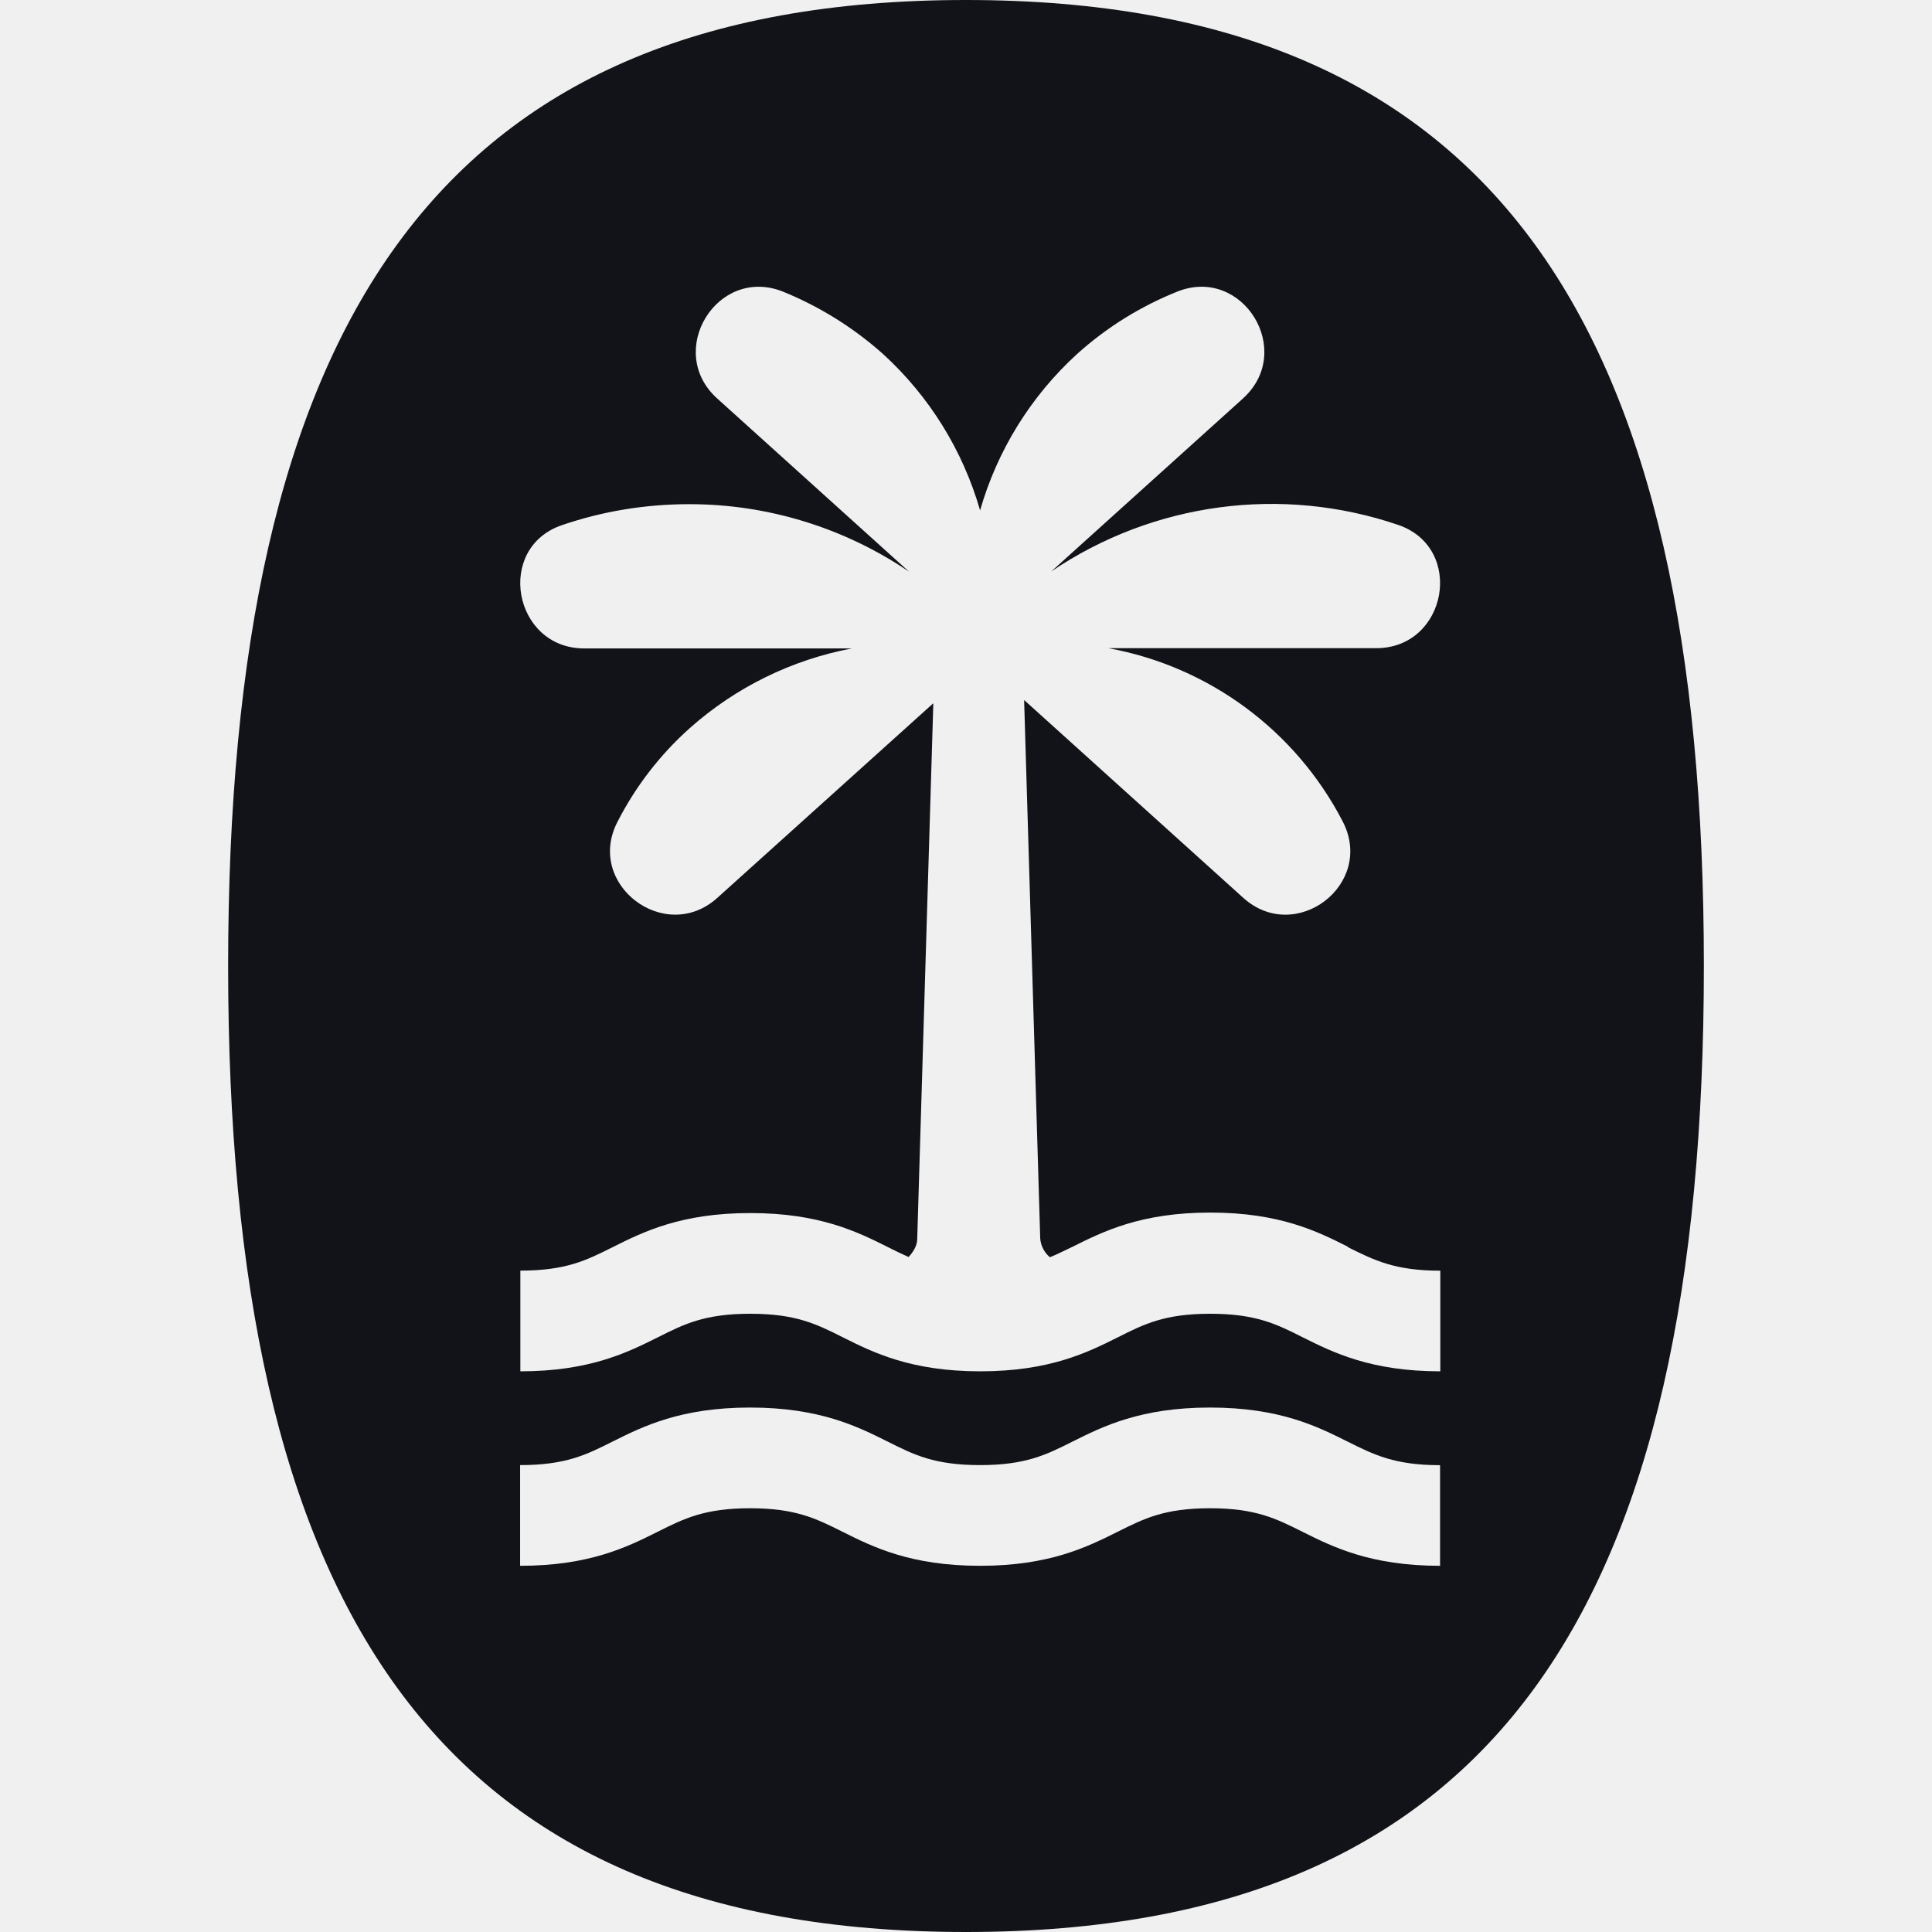
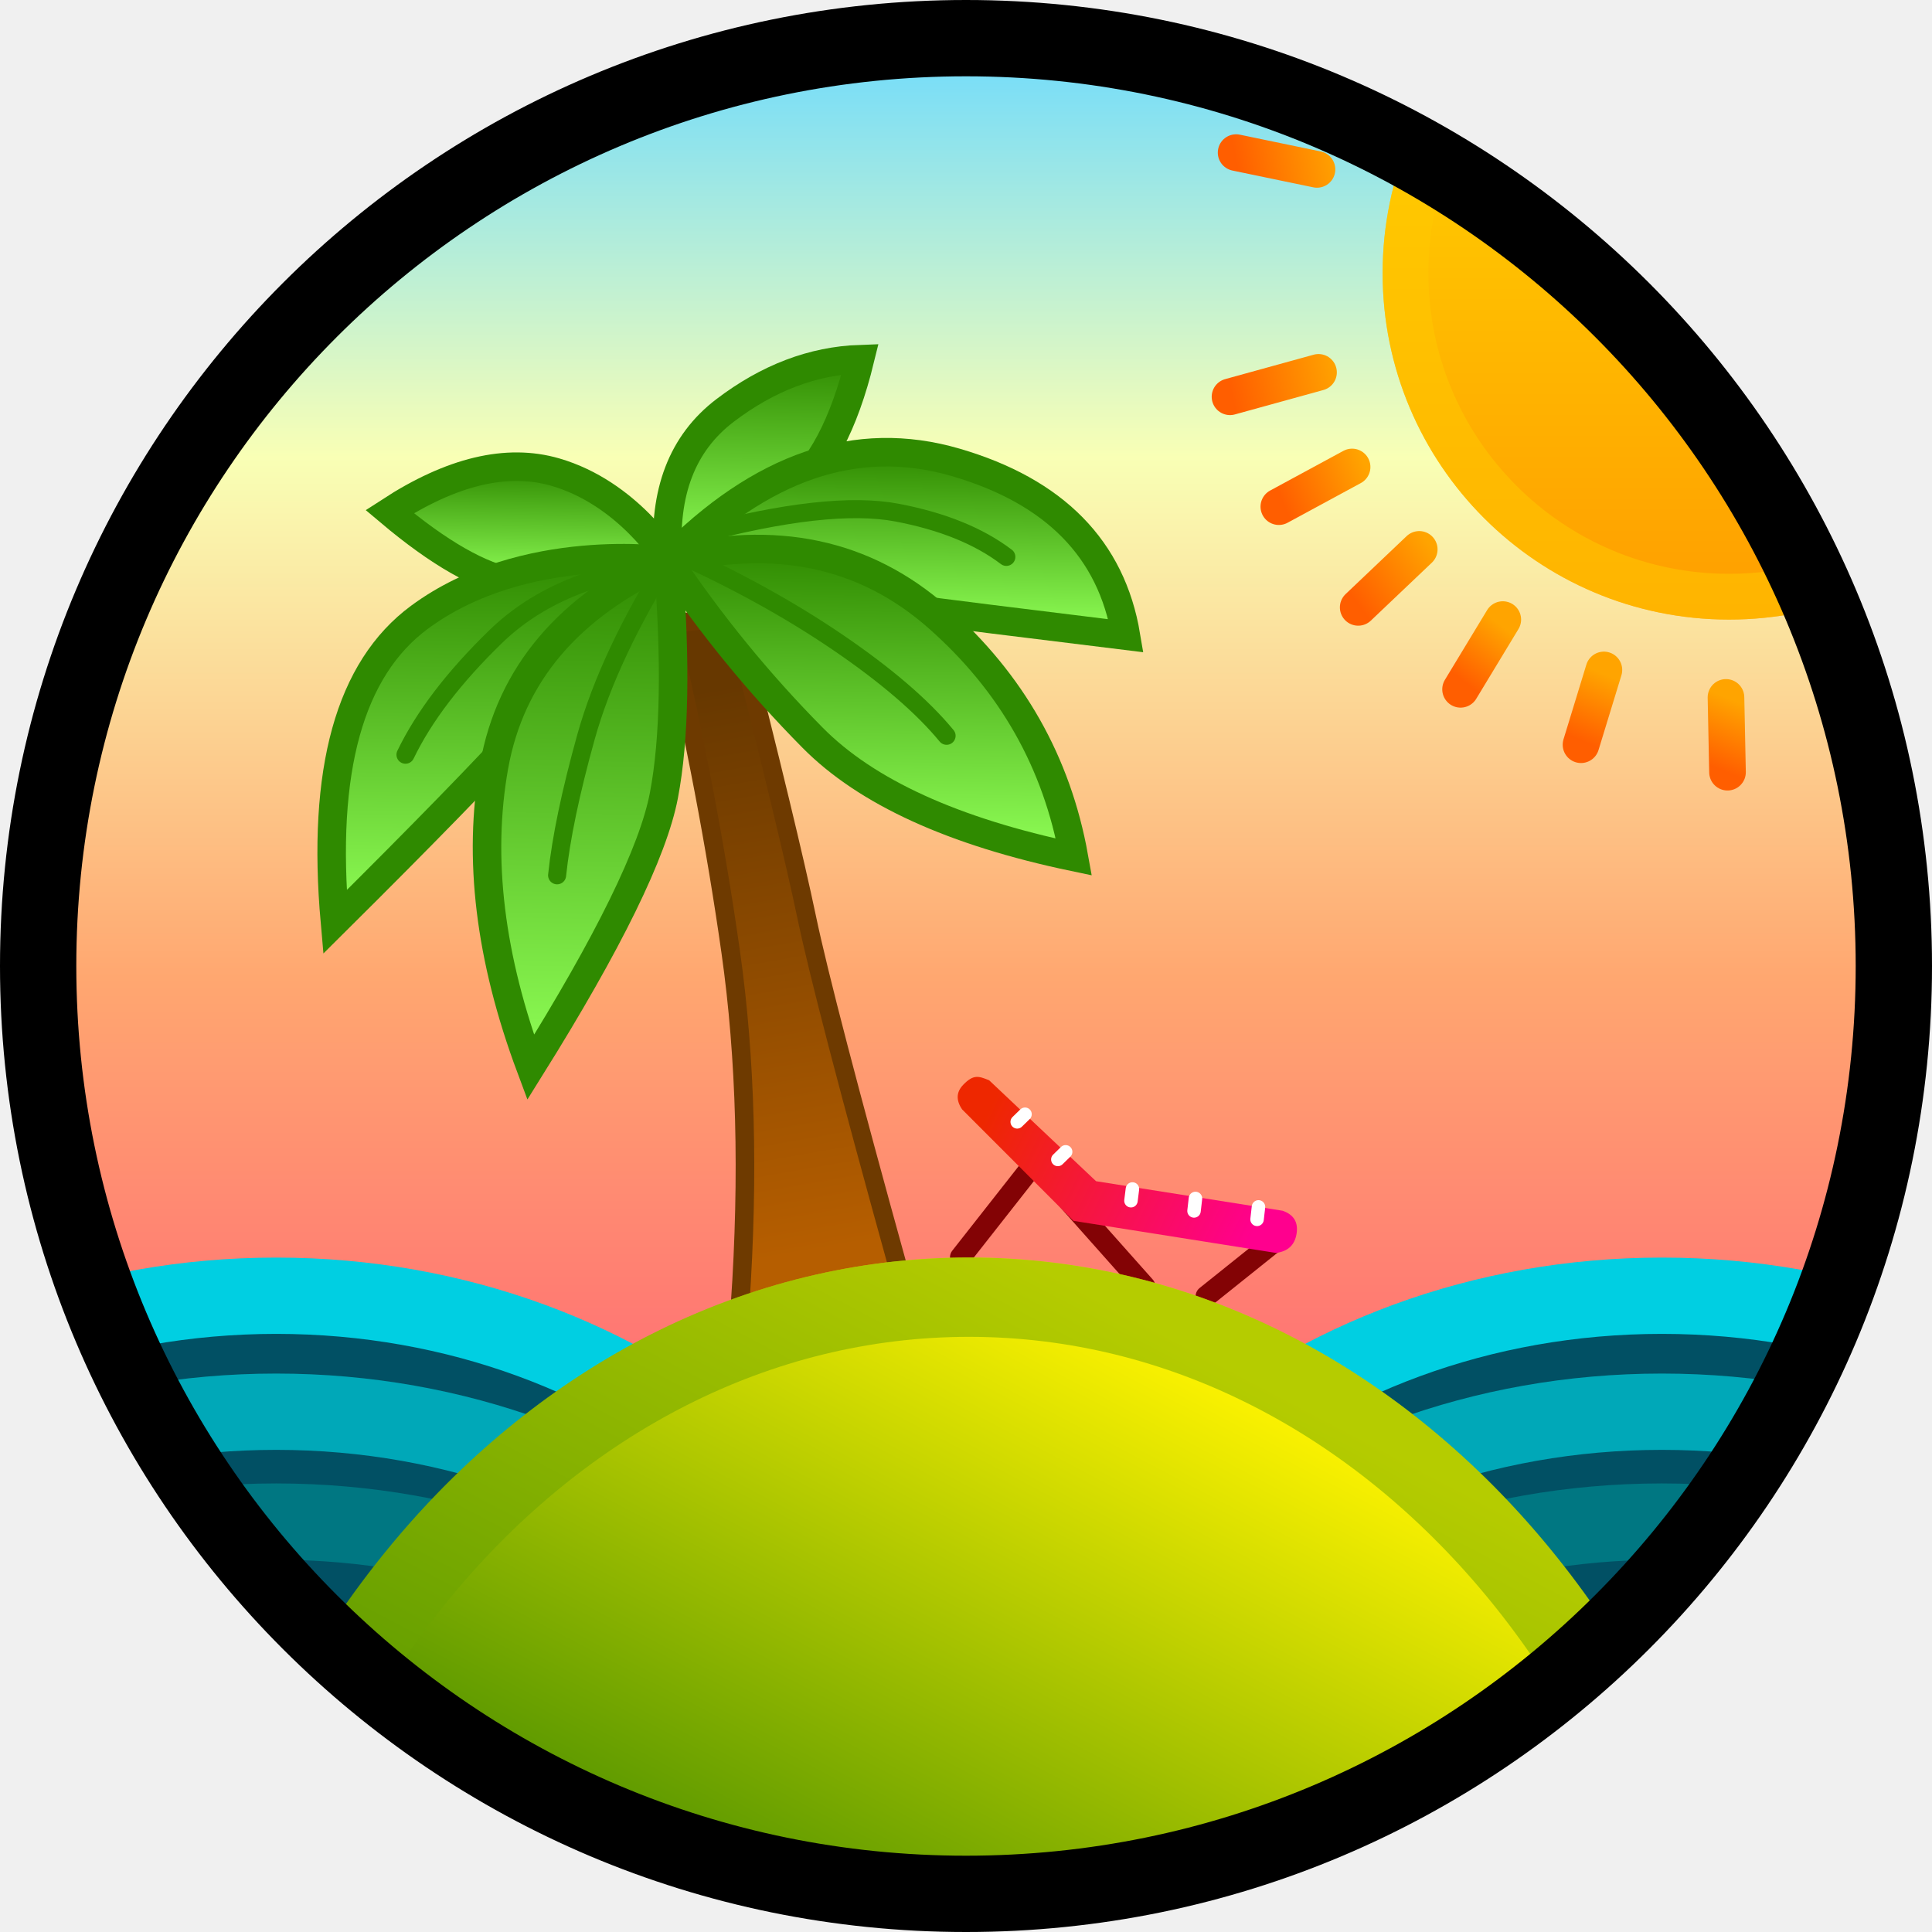
- <svg xmlns="http://www.w3.org/2000/svg" fill="#111318" role="img" viewBox="0 0 24 24">
-   <path d="M12 0c6.627 0 9.166 4.102 9.166 12S18.626 24 12 24s-9.166-4.096-9.166-12c0-7.898 2.54-12 9.166-12m3.031 17.485c-.861 0-1.33.234-1.708.423-.327.164-.582.292-1.148.292-.567 0-.822-.128-1.148-.292-.378-.189-.848-.423-1.71-.423-.86 0-1.33.234-1.708.423-.327.164-.581.292-1.148.292v1.251c.862 0 1.331-.234 1.709-.423.326-.163.581-.292 1.148-.292s.821.129 1.148.292c.378.189.847.423 1.709.423.861 0 1.33-.234 1.709-.423.326-.163.58-.292 1.147-.292s.822.129 1.148.292c.378.189.848.423 1.71.423v-1.25c-.565 0-.822-.13-1.149-.293-.377-.189-.847-.423-1.709-.423m.41-12.536c.65-.586 0-1.648-.813-1.328-.45.18-.873.438-1.251.779a4.2 4.2 0 0 0-1.202 1.94 4.2 4.2 0 0 0-1.203-1.94 4.3 4.3 0 0 0-1.25-.779c-.814-.32-1.463.742-.814 1.328l2.385 2.153a4.86 4.86 0 0 0-2.731-.839c-.552 0-1.082.09-1.58.26-.836.284-.604 1.532.275 1.532h3.326a4.2 4.2 0 0 0-2.012.988 4 4 0 0 0-.9 1.165c-.403.776.588 1.529 1.237.948l2.686-2.42-.2 6.656c0 .08-.047.158-.107.223a5 5 0 0 1-.257-.123c-.378-.189-.848-.423-1.71-.423-.861 0-1.33.234-1.708.423-.327.164-.581.292-1.148.292v1.251c.861 0 1.33-.234 1.709-.423.326-.164.58-.292 1.148-.292.566 0 .821.128 1.148.292.377.189.847.423 1.708.423.862 0 1.332-.234 1.71-.423.326-.164.58-.292 1.147-.292s.822.128 1.148.292c.378.189.848.423 1.71.423v-1.25c-.565 0-.822-.13-1.149-.293v-.005c-.378-.19-.847-.424-1.709-.424-.861 0-1.33.235-1.709.424-.097.045-.189.094-.283.131a.34.34 0 0 1-.12-.232l-.2-6.69 2.722 2.457c.65.587 1.64-.166 1.236-.948a4.11 4.11 0 0 0-2.911-2.153h3.326c.882 0 1.108-1.245.275-1.531a4.88 4.88 0 0 0-4.311.578l2.385-2.152z" />
+ <svg xmlns="http://www.w3.org/2000/svg" viewBox="0 0 633 633">
+   <defs>
+     <linearGradient id="SVGYD9qcbEu" x1="50%" x2="50%" y1="0%" y2="71.65%">
+       <stop offset="0%" stop-color="#6bdaff" />
+       <stop offset="31.922%" stop-color="#f9ffb5" />
+       <stop offset="70.627%" stop-color="#ffa770" />
+       <stop offset="100%" stop-color="#ff7373" />
+     </linearGradient>
+     <linearGradient id="SVGjuryB77D" x1="43.996%" x2="53.441%" y1="8.54%" y2="93.872%">
+       <stop offset="0%" stop-color="#673800" />
+       <stop offset="100%" stop-color="#b65e00" />
+     </linearGradient>
+     <linearGradient id="SVGZpP8BbBX" x1="50%" x2="50%" y1="0%" y2="100%">
+       <stop offset="0%" stop-color="#2f8a00" />
+       <stop offset="100%" stop-color="#90ff57" />
+     </linearGradient>
+     <linearGradient id="SVGZceYleGf" x1="92.9%" x2="8.641%" y1="45.768%" y2="54.892%">
+       <stop offset="0%" stop-color="#ee2700" />
+       <stop offset="100%" stop-color="#ff008e" />
+     </linearGradient>
+     <linearGradient id="SVGbwdRnd4H" x1="61.109%" x2="43.717%" y1="3.633%" y2="43.072%">
+       <stop offset="0%" stop-color="#fff400" />
+       <stop offset="100%" stop-color="#3c8700" />
+     </linearGradient>
+     <linearGradient id="SVGO68tvecJ" x1="50%" x2="50%" y1="0%" y2="100%">
+       <stop offset="0%" stop-color="#ffdf00" />
+       <stop offset="100%" stop-color="#ff9d00" />
+     </linearGradient>
+     <linearGradient id="SVGbYPZbdeo" x1="127.279%" x2="0%" y1="49.778%" y2="50.222%">
+       <stop offset="0%" stop-color="#ffa400" />
+       <stop offset="100%" stop-color="#ff5e00" />
+     </linearGradient>
+     <linearGradient id="SVGiQeWrbLt" x1="127.279%" x2="0%" y1="47.531%" y2="52.469%">
+       <stop offset="0%" stop-color="#ffa400" />
+       <stop offset="100%" stop-color="#ff5e00" />
+     </linearGradient>
+     <linearGradient id="SVG2imxqcIX" x1="127.279%" x2="0%" y1="46.195%" y2="53.805%">
+       <stop offset="0%" stop-color="#ffa400" />
+       <stop offset="100%" stop-color="#ff5e00" />
+     </linearGradient>
+     <linearGradient id="SVGBVrDwePK" x1="127.279%" x2="0%" y1="35.33%" y2="64.67%">
+       <stop offset="0%" stop-color="#ffa400" />
+       <stop offset="100%" stop-color="#ff5e00" />
+     </linearGradient>
+     <linearGradient id="SVGn6kuzJKz" x1="127.279%" x2="0%" y1="4.875%" y2="95.125%">
+       <stop offset="0%" stop-color="#ffa400" />
+       <stop offset="100%" stop-color="#ff5e00" />
+     </linearGradient>
+     <linearGradient id="SVGekndVbbN" x1="78.334%" x2="31.668%" y1="0%" y2="100%">
+       <stop offset="0%" stop-color="#ffa400" />
+       <stop offset="100%" stop-color="#ff5e00" />
+     </linearGradient>
+     <linearGradient id="SVGfUuNfcdP" x1="57.913%" x2="44.88%" y1="0%" y2="100%">
+       <stop offset="0%" stop-color="#ffa400" />
+       <stop offset="100%" stop-color="#ff5e00" />
+     </linearGradient>
+     <linearGradient id="SVGIzO6ldeW" x1="50.495%" x2="49.68%" y1="0%" y2="100%">
+       <stop offset="0%" stop-color="#ffa400" />
+       <stop offset="100%" stop-color="#ff5e00" />
+     </linearGradient>
+     <circle id="SVGdqVYRbPV" cx="308.5" cy="308.5" r="308.5" />
+   </defs>
+   <g fill="none" fill-rule="evenodd" transform="translate(9 8)">
+     <mask id="SVGGN1cOehS" fill="#fff">
+       <use href="#SVGdqVYRbPV" />
+     </mask>
+     <use fill="url(#SVGYD9qcbEu)" href="#SVGdqVYRbPV" />
+     <ellipse cx="81.5" cy="602.5" fill="#015064" stroke="#00cfe2" stroke-width="25" mask="url(#SVGGN1cOehS)" rx="214.5" ry="185.968" />
+     <ellipse cx="535.5" cy="602.5" fill="#015064" stroke="#00cfe2" stroke-width="25" mask="url(#SVGGN1cOehS)" rx="214.5" ry="185.968" />
+     <ellipse cx="81.5" cy="640.5" fill="#015064" stroke="#00a8b8" stroke-width="25" mask="url(#SVGGN1cOehS)" rx="214.5" ry="185.968" />
+     <ellipse cx="535.5" cy="640.5" fill="#015064" stroke="#00a8b8" stroke-width="25" mask="url(#SVGGN1cOehS)" rx="214.5" ry="185.968" />
+     <ellipse cx="81.5" cy="676.5" fill="#015064" stroke="#007782" stroke-width="25" mask="url(#SVGGN1cOehS)" rx="214.5" ry="185.968" />
+     <ellipse cx="535.5" cy="676.5" fill="#015064" stroke="#007782" stroke-width="25" mask="url(#SVGGN1cOehS)" rx="214.5" ry="185.968" />
+     <g mask="url(#SVGGN1cOehS)">
+       <path fill="url(#SVGjuryB77D)" stroke="#6e3a00" stroke-width="6.088" d="M98.318 88.007q11.537 55.656 26.856 106.013t46.07 106.088l-51.903 11.67q-15.085-90.015-21.525-117.487T77.727 94.934l20.591-6.927" transform="rotate(155 122.6 66.59)scale(1 -1)" />
+       <g stroke="#2f8a00">
+         <path fill="url(#SVGZpP8BbBX)" stroke-width="9.343" d="M108.544 66.538s-13.54-21.305-37.417-27.785q-23.875-6.481-54.048 13.892Q41.657 72.64 58.405 75.28c16.749 2.64 50.14-8.74 50.14-8.74Z" transform="rotate(1 -6061.691 5926.397)" />
+         <path fill="url(#SVGZpP8BbBX)" stroke-width="9.343" d="M108.544 67.138s-47.187-5.997-81.077 19.936Q-6.424 113.006 1.502 187.369q42.63-43.83 61.016-64.846c18.387-21.016 46.026-55.385 46.026-55.385Z" transform="rotate(1 -6061.691 5926.397)" />
+         <path fill="url(#SVGZpP8BbBX)" stroke-width="9.343" d="M108.544 66.538q-2.94-32.557 17.82-48.94Q147.123 1.212 170.303 0q-7.298 32.29-22.524 44.361q-15.227 12.072-39.236 22.177Z" transform="rotate(1 -6061.691 5926.397)" />
+         <path fill="url(#SVGZpP8BbBX)" stroke-width="9.343" d="M108.544 67.138q44.757-47.23 93.669-33.869q48.91 13.36 56.787 55.827q-52.347-5.486-75.228-8.058q-22.881-2.574-75.228-13.9Z" transform="rotate(1 -6061.691 5926.397)" />
+         <path fill="url(#SVGZpP8BbBX)" stroke-width="9.343" d="M108.544 67.138q52.302-14.072 88.905 17.17t45.762 77.571q-59.439-11.36-86.322-37.624a395 395 0 0 1-48.345-57.117Z" transform="rotate(1 -6061.691 5926.397)" />
+         <path fill="url(#SVGZpP8BbBX)" stroke-width="9.343" d="M108.544 67.138Q60.037 90.331 52.75 135.436t13.698 98.462q37.31-62.127 42.096-89.849q4.787-27.721 0-76.91Z" transform="rotate(1 -6061.691 5926.397)" />
+         <path stroke-linecap="round" stroke-width="5.91" d="M211.284 173.477q-20.776 32.987-28.32 60.093t-9.436 45.216" />
+         <path stroke-linecap="round" stroke-width="5.91" d="M209.814 176.884q-35.973 3.847-56.428 23.714q-20.458 19.867-29.536 38.674m95.195-71.973q43.542-11.584 65.831-7.352q22.289 4.233 35.842 14.51m-109.408-1.839q30.436 13.66 54.186 29.837q23.75 16.178 35.643 30.617" />
+       </g>
+       <path stroke="#830305" stroke-linecap="round" stroke-linejoin="bevel" stroke-width="6.937" d="m409.379 398.157l-23.176 18.556m-58.163-41.197l-22.313 28.398m7.177-50.216l53.18 59.816" />
+       <path fill="url(#SVGZceYleGf)" d="M67.585 27.463H5.68Q0 28.49 0 34.16t5.68 7.293h67.17l41.751-30.356q3.731-3.97.92-8.006c-2.811-4.036-4.6-3.626-8.177-2.803l-39.76 27.174Z" transform="rotate(-171 224.84 164.654)scale(1 -1)" />
+       <path fill="#d8d8d8" stroke="#fff" stroke-linecap="round" stroke-linejoin="bevel" stroke-width="4.414" d="m402.861 391.51l.471-4.088m-21.122 1.33l.472-4.087m-21.136.739l.485-3.845m-24.441-9.676l2.56-2.498m-15.874-9.818l2.56-2.497" />
+     </g>
+     <ellipse cx="308.5" cy="720.5" fill="url(#SVGbwdRnd4H)" mask="url(#SVGGN1cOehS)" rx="266" ry="316.5" />
+     <ellipse cx="308.5" cy="720.5" stroke="#6da300" stroke-opacity=".502" stroke-width="26" mask="url(#SVGGN1cOehS)" rx="253" ry="303.5" />
+     <g mask="url(#SVGGN1cOehS)">
+       <g transform="translate(389 -32)">
+         <circle cx="168.5" cy="113.5" r="113.5" fill="url(#SVGO68tvecJ)" />
+         <circle cx="168.5" cy="113.5" r="106" stroke="#ffc900" stroke-opacity=".529" stroke-width="15" />
+         <path stroke="url(#SVGbYPZbdeo)" stroke-linecap="round" stroke-linejoin="bevel" stroke-width="12" d="M30 113H0" />
+         <path stroke="url(#SVGiQeWrbLt)" stroke-linecap="round" stroke-linejoin="bevel" stroke-width="12" d="M33.5 79.5L7 74" />
+         <path stroke="url(#SVG2imxqcIX)" stroke-linecap="round" stroke-linejoin="bevel" stroke-width="12" d="m34 146l-29 8" />
+         <path stroke="url(#SVGBVrDwePK)" stroke-linecap="round" stroke-linejoin="bevel" stroke-width="12" d="m45 177l-24 13" />
+         <path stroke="url(#SVGn6kuzJKz)" stroke-linecap="round" stroke-linejoin="bevel" stroke-width="12" d="m67 204l-20 19" />
+         <path stroke="url(#SVGekndVbbN)" stroke-linecap="round" stroke-linejoin="bevel" stroke-width="12" d="m94.373 227l-13.834 22.847" />
+         <path stroke="url(#SVGfUuNfcdP)" stroke-linecap="round" stroke-linejoin="bevel" stroke-width="12" d="M127.5 243.5L120 268" />
+         <path stroke="url(#SVGIzO6ldeW)" stroke-linecap="round" stroke-linejoin="bevel" stroke-width="12" d="m167.5 252.5l.5 24.5" />
+       </g>
+     </g>
+     <circle cx="307.5" cy="308.5" r="304" stroke="#000" stroke-width="25" />
+   </g>
</svg>
